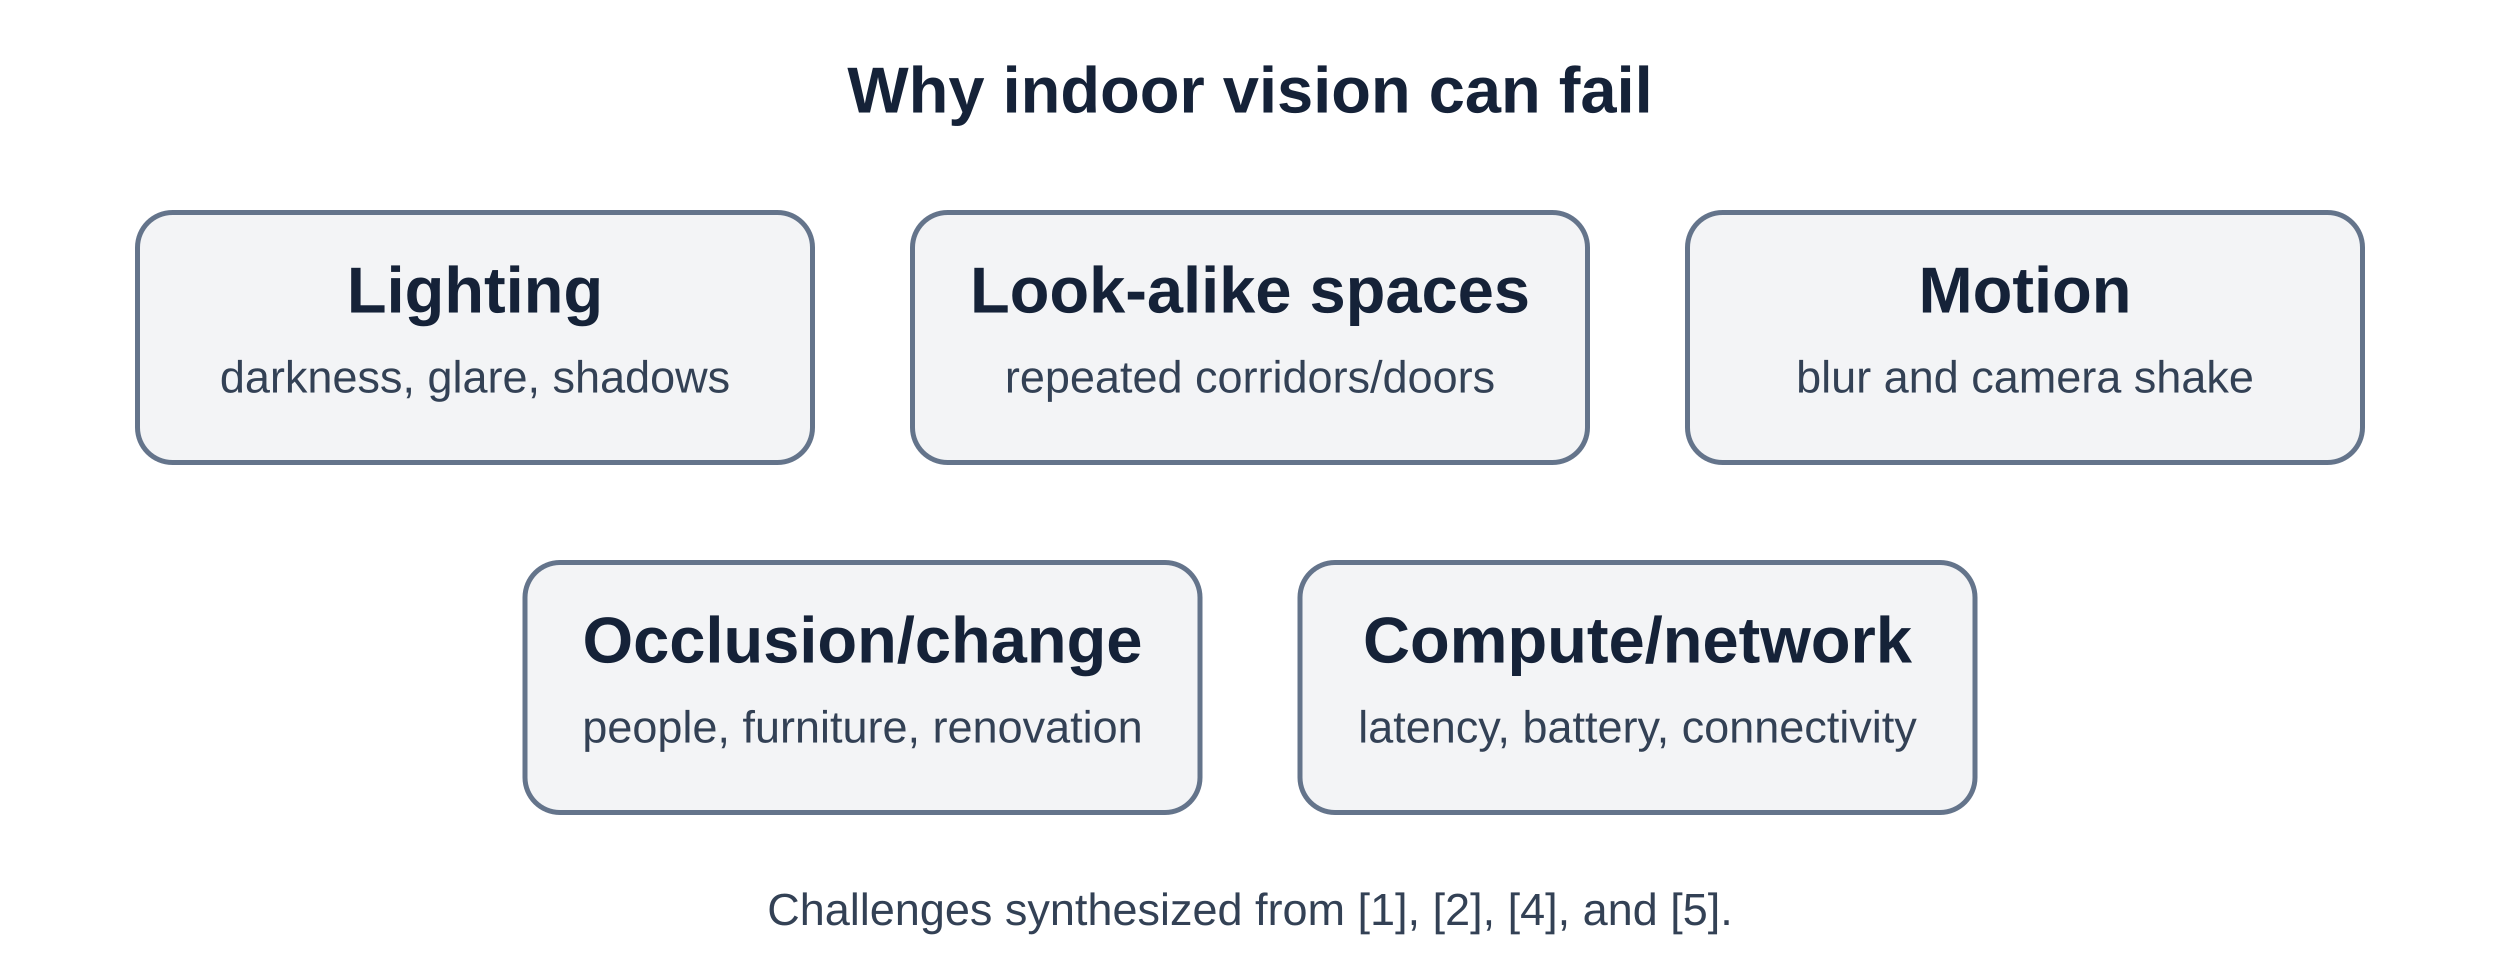
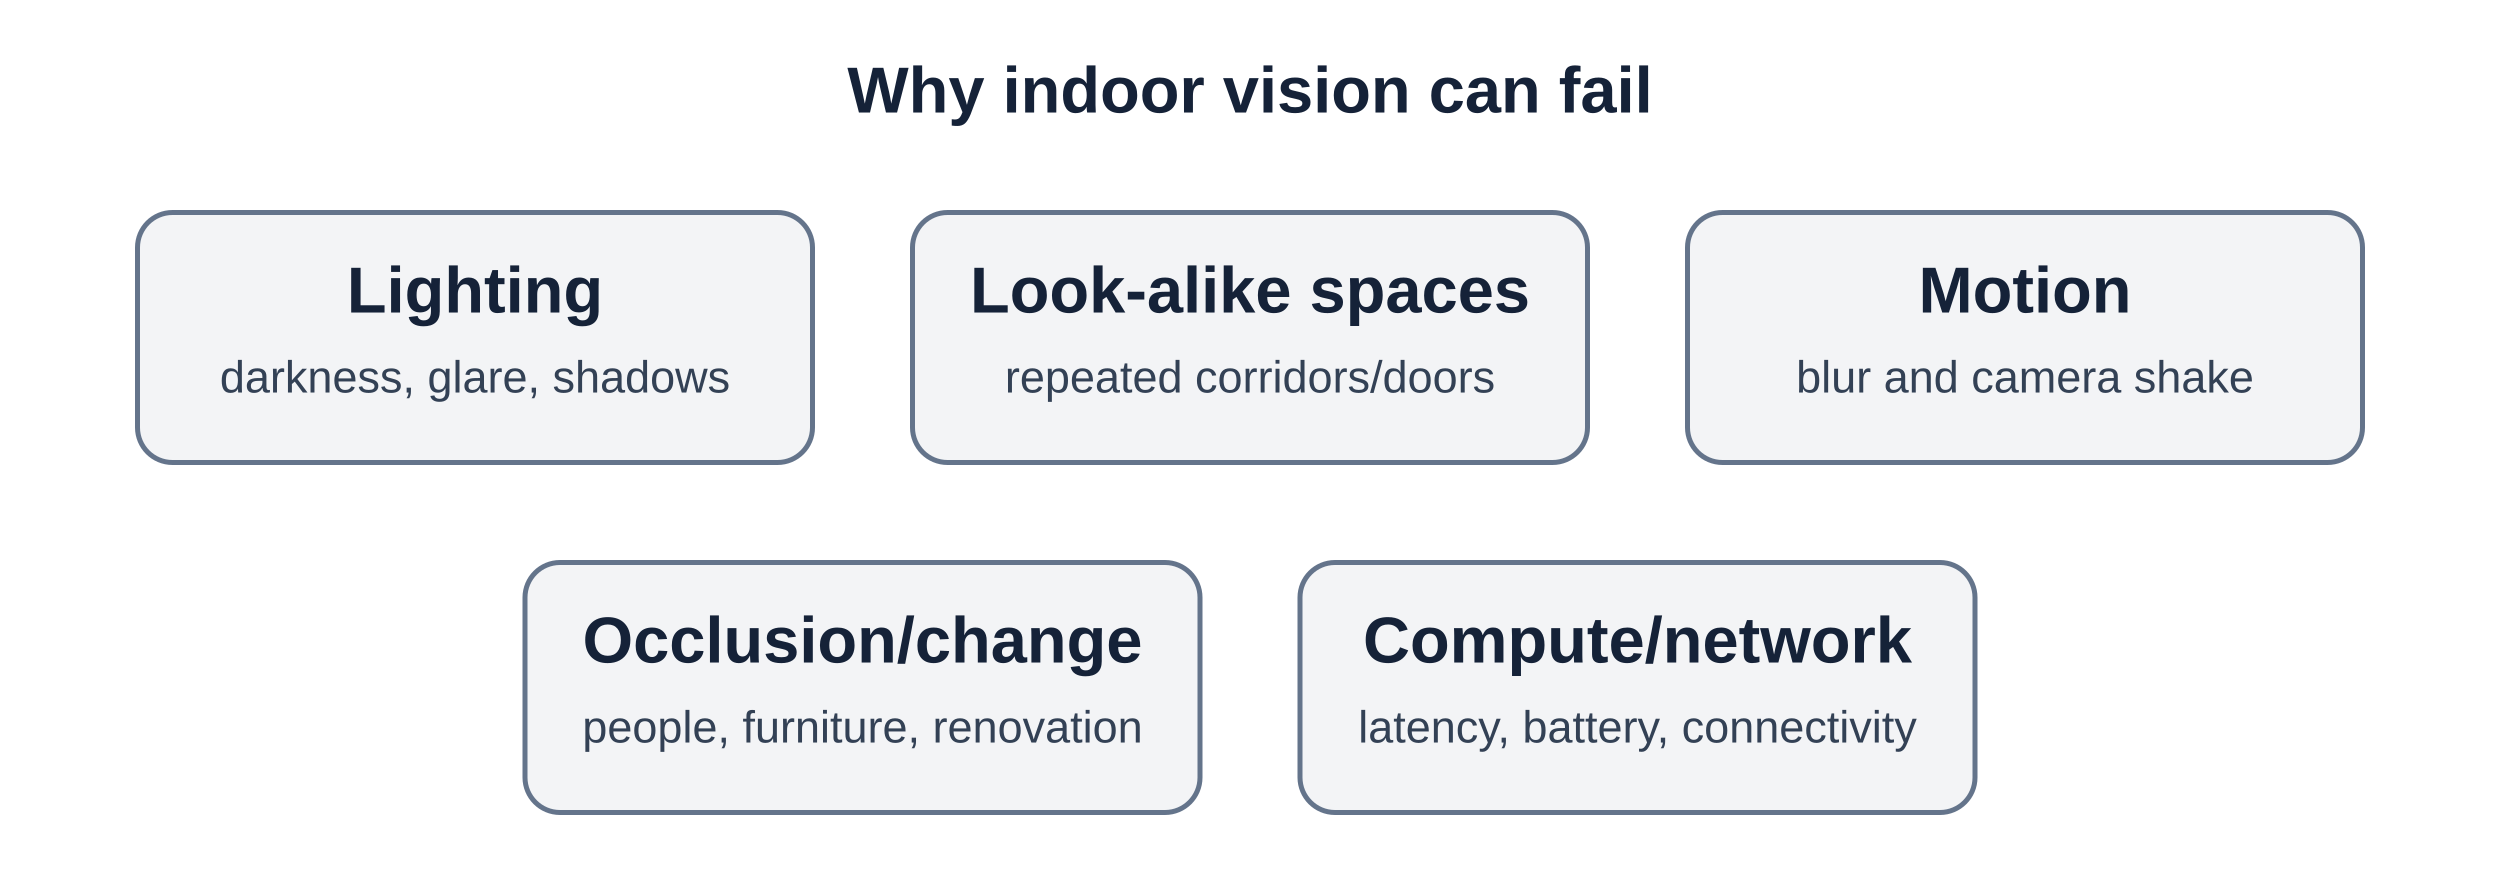
- <svg xmlns="http://www.w3.org/2000/svg" viewBox="0 0 1000 390">
+ <svg xmlns="http://www.w3.org/2000/svg" viewBox="0 0 1000 357">
  <style>.h{font:700 26px Arial;fill:#152238}.t{font:18px Arial;fill:#334155}.b{fill:#f3f4f6;stroke:#64748b;stroke-width:2}</style>
  <text class="h" x="500" y="45" text-anchor="middle">Why indoor vision can fail</text>
  <g>
    <rect class="b" x="55" y="85" rx="14" width="270" height="100" />
    <text class="h" x="190" y="125" text-anchor="middle">Lighting</text>
    <text class="t" x="190" y="157" text-anchor="middle">darkness, glare, shadows</text>
    <rect class="b" x="365" y="85" rx="14" width="270" height="100" />
    <text class="h" x="500" y="125" text-anchor="middle">Look-alike spaces</text>
    <text class="t" x="500" y="157" text-anchor="middle">repeated corridors/doors</text>
    <rect class="b" x="675" y="85" rx="14" width="270" height="100" />
    <text class="h" x="810" y="125" text-anchor="middle">Motion</text>
    <text class="t" x="810" y="157" text-anchor="middle">blur and camera shake</text>
    <rect class="b" x="210" y="225" rx="14" width="270" height="100" />
    <text class="h" x="345" y="265" text-anchor="middle">Occlusion/change</text>
    <text class="t" x="345" y="297" text-anchor="middle">people, furniture, renovation</text>
    <rect class="b" x="520" y="225" rx="14" width="270" height="100" />
    <text class="h" x="655" y="265" text-anchor="middle">Compute/network</text>
    <text class="t" x="655" y="297" text-anchor="middle">latency, battery, connectivity</text>
  </g>
-   <text class="t" x="500" y="370" text-anchor="middle">Challenges synthesized from [1], [2], [4], and [5].</text>
</svg>
